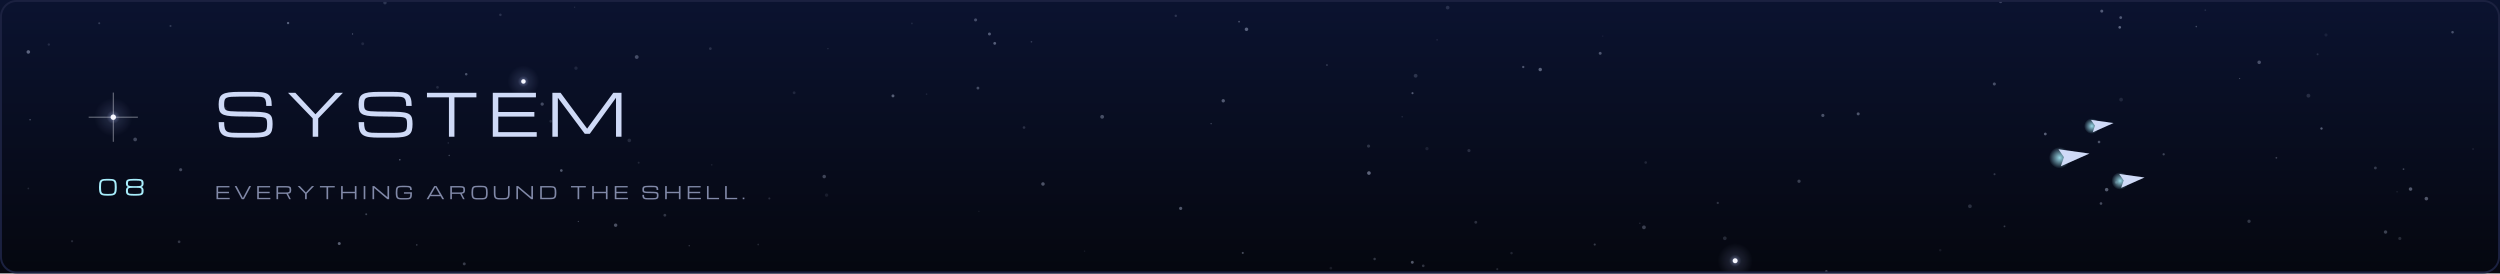
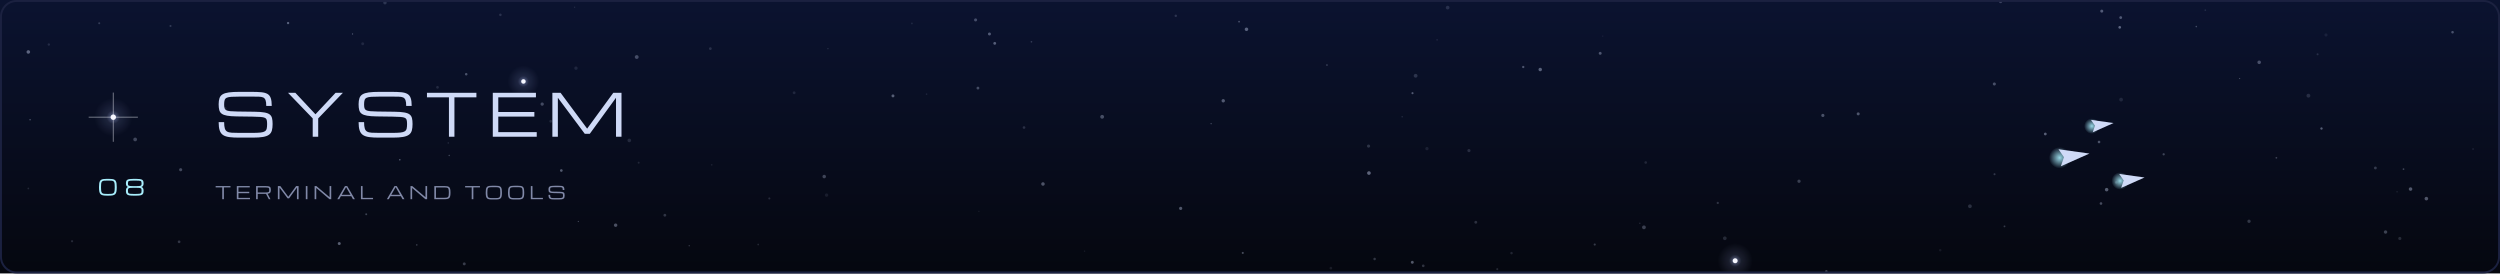
<svg xmlns="http://www.w3.org/2000/svg" viewBox="0 0 1280 140" width="1280" height="140">
  <defs>
    <linearGradient id="n" x1="0" y1="0" x2="0" y2="1">
      <stop offset="0" stop-color="#0b1330" />
      <stop offset="1" stop-color="#05070f" />
    </linearGradient>
    <radialGradient id="glow">
      <stop offset="0" stop-color="#b6c4ff" stop-opacity=".5" />
      <stop offset=".35" stop-color="#b6c4ff" stop-opacity=".12" />
      <stop offset="1" stop-color="#b6c4ff" stop-opacity="0" />
    </radialGradient>
    <radialGradient id="eng">
      <stop offset="0" stop-color="#a8eefc" stop-opacity=".9" />
      <stop offset="1" stop-color="#a8eefc" stop-opacity="0" />
    </radialGradient>
    <linearGradient id="tail" x1="0" x2="1">
      <stop offset="0" stop-color="#cfdaf7" stop-opacity="0" />
      <stop offset="1" stop-color="#cfdaf7" stop-opacity=".7" />
    </linearGradient>
  </defs>
  <rect width="1280" height="140" fill="url(#n)" />
  <circle cx="1228.7" cy="122.1" r="0.81" fill="#cfdaf7" opacity="0.16" />
  <circle cx="423.2" cy="99.9" r="0.86" fill="#cfdaf7" opacity="0.09" />
  <circle cx="213.4" cy="125.4" r="0.38" fill="#cfdaf7" opacity="0.31" />
  <circle cx="422.0" cy="90.4" r="0.90" fill="#cfdaf7" opacity="0.28" />
  <circle cx="500.7" cy="45.1" r="0.73" fill="#cfdaf7" opacity="0.30" />
  <circle cx="524.3" cy="65.3" r="0.68" fill="#cfdaf7" opacity="0.17" />
  <circle cx="230.0" cy="79.6" r="0.37" fill="#cfdaf7" opacity="0.29" />
  <circle cx="1026.3" cy="115.9" r="0.48" fill="#cfdaf7" opacity="0.23" />
  <circle cx="1181.9" cy="49.0" r="0.99" fill="#cfdaf7" opacity="0.15" />
  <circle cx="1076.1" cy="5.7" r="0.77" fill="#cfdaf7" opacity="0.36" />
  <circle cx="700.9" cy="88.6" r="0.94" fill="#cfdaf7" opacity="0.43" />
  <circle cx="229.5" cy="73.2" r="0.33" fill="#cfdaf7" opacity="0.21" />
  <circle cx="185.7" cy="22.4" r="0.74" fill="#cfdaf7" opacity="0.11" />
  <circle cx="197.1" cy="1.4" r="0.87" fill="#cfdaf7" opacity="0.17" />
  <circle cx="92.5" cy="86.9" r="0.80" fill="#cfdaf7" opacity="0.30" />
  <circle cx="700.7" cy="74.8" r="0.80" fill="#cfdaf7" opacity="0.19" />
  <circle cx="1078.6" cy="97.1" r="0.90" fill="#cfdaf7" opacity="0.39" />
  <circle cx="1074.7" cy="72.7" r="0.67" fill="#cfdaf7" opacity="0.34" />
  <circle cx="741.2" cy="3.9" r="0.94" fill="#cfdaf7" opacity="0.15" />
  <circle cx="620.1" cy="63.3" r="0.37" fill="#cfdaf7" opacity="0.28" />
  <circle cx="755.6" cy="113.8" r="0.73" fill="#cfdaf7" opacity="0.19" />
  <circle cx="723.1" cy="134.3" r="0.75" fill="#cfdaf7" opacity="0.38" />
  <circle cx="14.5" cy="96.5" r="0.45" fill="#cfdaf7" opacity="0.14" />
  <circle cx="423.9" cy="24.9" r="0.36" fill="#cfdaf7" opacity="0.15" />
  <circle cx="294.9" cy="34.9" r="0.86" fill="#cfdaf7" opacity="0.11" />
  <circle cx="256.2" cy="7.6" r="0.65" fill="#cfdaf7" opacity="0.16" />
  <circle cx="679.4" cy="33.3" r="0.44" fill="#cfdaf7" opacity="0.25" />
  <circle cx="91.7" cy="123.8" r="0.69" fill="#cfdaf7" opacity="0.22" />
  <circle cx="703.8" cy="132.6" r="0.65" fill="#cfdaf7" opacity="0.22" />
  <circle cx="277.6" cy="53.3" r="0.84" fill="#cfdaf7" opacity="0.29" />
  <circle cx="352.9" cy="125.8" r="0.39" fill="#cfdaf7" opacity="0.20" />
  <circle cx="993.4" cy="128.1" r="0.62" fill="#cfdaf7" opacity="0.08" />
  <circle cx="717.9" cy="59.8" r="0.32" fill="#cfdaf7" opacity="0.20" />
  <circle cx="1129.1" cy="5.2" r="0.42" fill="#cfdaf7" opacity="0.14" />
  <circle cx="1021.1" cy="43.0" r="0.78" fill="#cfdaf7" opacity="0.32" />
  <circle cx="15.4" cy="61.3" r="0.38" fill="#cfdaf7" opacity="0.36" />
  <circle cx="626.3" cy="51.6" r="0.87" fill="#cfdaf7" opacity="0.37" />
  <circle cx="87.3" cy="13.3" r="0.53" fill="#cfdaf7" opacity="0.19" />
  <circle cx="564.3" cy="59.8" r="0.98" fill="#cfdaf7" opacity="0.31" />
  <circle cx="1230.6" cy="86.6" r="0.46" fill="#cfdaf7" opacity="0.28" />
  <circle cx="204.7" cy="81.8" r="0.40" fill="#cfdaf7" opacity="0.41" />
  <circle cx="388.2" cy="125.2" r="0.45" fill="#cfdaf7" opacity="0.15" />
  <circle cx="315.2" cy="115.3" r="0.88" fill="#cfdaf7" opacity="0.34" />
  <circle cx="735.8" cy="20.4" r="0.47" fill="#cfdaf7" opacity="0.09" />
  <circle cx="1190.9" cy="17.9" r="0.80" fill="#cfdaf7" opacity="0.08" />
  <circle cx="364.4" cy="84.4" r="0.43" fill="#cfdaf7" opacity="0.10" />
  <circle cx="1146.7" cy="40.2" r="0.30" fill="#cfdaf7" opacity="0.33" />
  <circle cx="1266.2" cy="76.3" r="0.32" fill="#cfdaf7" opacity="0.23" />
  <circle cx="779.9" cy="34.3" r="0.59" fill="#cfdaf7" opacity="0.34" />
  <circle cx="841.7" cy="116.4" r="0.97" fill="#cfdaf7" opacity="0.26" />
  <circle cx="1255.7" cy="16.5" r="0.66" fill="#cfdaf7" opacity="0.32" />
  <circle cx="1188.6" cy="65.8" r="0.61" fill="#cfdaf7" opacity="0.39" />
  <circle cx="602.0" cy="8.1" r="0.62" fill="#cfdaf7" opacity="0.17" />
  <circle cx="839.6" cy="114.3" r="0.33" fill="#cfdaf7" opacity="0.19" />
  <circle cx="1151.5" cy="113.3" r="0.85" fill="#cfdaf7" opacity="0.22" />
  <circle cx="1221.4" cy="118.8" r="0.87" fill="#cfdaf7" opacity="0.27" />
  <circle cx="820.6" cy="18.5" r="0.32" fill="#cfdaf7" opacity="0.09" />
  <circle cx="69.2" cy="71.4" r="0.96" fill="#cfdaf7" opacity="0.28" />
  <circle cx="1008.6" cy="105.6" r="0.96" fill="#cfdaf7" opacity="0.18" />
  <circle cx="636.3" cy="129.5" r="0.53" fill="#cfdaf7" opacity="0.32" />
  <circle cx="528.1" cy="21.4" r="0.44" fill="#cfdaf7" opacity="0.21" />
  <circle cx="36.9" cy="123.5" r="0.55" fill="#cfdaf7" opacity="0.16" />
  <circle cx="1024.3" cy="0.8" r="0.83" fill="#cfdaf7" opacity="0.24" />
  <circle cx="115.1" cy="55.7" r="0.99" fill="#cfdaf7" opacity="0.09" />
  <circle cx="363.7" cy="24.9" r="0.71" fill="#cfdaf7" opacity="0.15" />
  <circle cx="1086.0" cy="51.0" r="0.97" fill="#cfdaf7" opacity="0.12" />
  <circle cx="294.2" cy="3.7" r="0.33" fill="#cfdaf7" opacity="0.14" />
  <circle cx="752.1" cy="77.1" r="0.81" fill="#cfdaf7" opacity="0.16" />
  <circle cx="766.6" cy="137.8" r="0.52" fill="#cfdaf7" opacity="0.16" />
  <circle cx="237.7" cy="135.1" r="0.75" fill="#cfdaf7" opacity="0.25" />
  <circle cx="634.4" cy="11.1" r="0.46" fill="#cfdaf7" opacity="0.32" />
  <circle cx="322.2" cy="71.9" r="0.93" fill="#cfdaf7" opacity="0.14" />
  <circle cx="604.5" cy="106.7" r="0.82" fill="#cfdaf7" opacity="0.37" />
  <circle cx="1165.5" cy="80.8" r="0.46" fill="#cfdaf7" opacity="0.26" />
  <circle cx="1186.6" cy="27.8" r="0.51" fill="#cfdaf7" opacity="0.15" />
  <circle cx="1124.5" cy="13.6" r="0.41" fill="#cfdaf7" opacity="0.29" />
  <circle cx="933.3" cy="59.1" r="0.82" fill="#cfdaf7" opacity="0.33" />
  <circle cx="499.5" cy="10.2" r="0.78" fill="#cfdaf7" opacity="0.30" />
  <circle cx="1227.3" cy="98.2" r="0.34" fill="#cfdaf7" opacity="0.15" />
  <circle cx="393.9" cy="101.6" r="0.52" fill="#cfdaf7" opacity="0.16" />
  <circle cx="238.7" cy="38.0" r="0.65" fill="#cfdaf7" opacity="0.33" />
  <circle cx="1085.3" cy="14.0" r="0.69" fill="#cfdaf7" opacity="0.42" />
  <circle cx="506.6" cy="17.4" r="0.76" fill="#cfdaf7" opacity="0.37" />
  <circle cx="50.8" cy="11.9" r="0.51" fill="#cfdaf7" opacity="0.21" />
  <circle cx="147.5" cy="11.8" r="0.59" fill="#cfdaf7" opacity="0.41" />
  <circle cx="724.8" cy="38.8" r="0.97" fill="#cfdaf7" opacity="0.18" />
  <circle cx="180.5" cy="17.4" r="0.32" fill="#cfdaf7" opacity="0.40" />
  <circle cx="681.4" cy="137.3" r="0.68" fill="#cfdaf7" opacity="0.10" />
  <circle cx="474.4" cy="48.2" r="0.41" fill="#cfdaf7" opacity="0.11" />
  <circle cx="883.1" cy="122.0" r="0.95" fill="#cfdaf7" opacity="0.16" />
  <circle cx="788.6" cy="35.6" r="0.89" fill="#cfdaf7" opacity="0.40" />
  <circle cx="14.5" cy="26.6" r="0.91" fill="#cfdaf7" opacity="0.42" />
  <circle cx="1085.8" cy="9.0" r="0.72" fill="#cfdaf7" opacity="0.35" />
  <circle cx="730.6" cy="76.1" r="0.84" fill="#cfdaf7" opacity="0.10" />
  <circle cx="728.7" cy="136.1" r="0.68" fill="#cfdaf7" opacity="0.21" />
  <circle cx="173.7" cy="124.7" r="0.77" fill="#cfdaf7" opacity="0.41" />
  <circle cx="1234.2" cy="96.8" r="0.90" fill="#cfdaf7" opacity="0.37" />
  <circle cx="951.4" cy="58.3" r="0.77" fill="#cfdaf7" opacity="0.35" />
  <circle cx="340.4" cy="110.2" r="0.72" fill="#cfdaf7" opacity="0.21" />
  <circle cx="555.3" cy="128.6" r="0.35" fill="#cfdaf7" opacity="0.10" />
  <circle cx="638.2" cy="15.0" r="0.90" fill="#cfdaf7" opacity="0.40" />
  <circle cx="457.2" cy="49.1" r="0.76" fill="#cfdaf7" opacity="0.39" />
  <circle cx="816.5" cy="125.2" r="0.54" fill="#cfdaf7" opacity="0.24" />
  <circle cx="879.5" cy="103.9" r="0.57" fill="#cfdaf7" opacity="0.20" />
  <circle cx="1083.5" cy="93.4" r="0.67" fill="#cfdaf7" opacity="0.17" />
  <circle cx="466.9" cy="12.0" r="0.47" fill="#cfdaf7" opacity="0.11" />
  <circle cx="287.4" cy="87.3" r="0.69" fill="#cfdaf7" opacity="0.38" />
  <circle cx="723.2" cy="47.7" r="0.54" fill="#cfdaf7" opacity="0.37" />
  <circle cx="25.0" cy="22.8" r="0.61" fill="#cfdaf7" opacity="0.13" />
  <circle cx="509.3" cy="22.2" r="0.73" fill="#cfdaf7" opacity="0.38" />
  <circle cx="501.2" cy="108.2" r="0.30" fill="#cfdaf7" opacity="0.12" />
  <circle cx="187.5" cy="109.7" r="0.49" fill="#cfdaf7" opacity="0.28" />
  <circle cx="1107.8" cy="79.0" r="0.58" fill="#cfdaf7" opacity="0.27" />
  <circle cx="842.6" cy="83.2" r="0.68" fill="#cfdaf7" opacity="0.13" />
  <circle cx="1242.3" cy="101.7" r="0.92" fill="#cfdaf7" opacity="0.36" />
  <circle cx="282.0" cy="62.1" r="0.72" fill="#cfdaf7" opacity="0.14" />
  <circle cx="1047.2" cy="68.6" r="0.71" fill="#cfdaf7" opacity="0.40" />
  <circle cx="406.6" cy="47.5" r="0.72" fill="#cfdaf7" opacity="0.12" />
  <circle cx="326.0" cy="29.2" r="0.98" fill="#cfdaf7" opacity="0.30" />
  <circle cx="1021.2" cy="89.2" r="0.52" fill="#cfdaf7" opacity="0.21" />
  <circle cx="1216.2" cy="86.0" r="0.72" fill="#cfdaf7" opacity="0.23" />
  <circle cx="1156.7" cy="31.9" r="0.91" fill="#cfdaf7" opacity="0.32" />
  <circle cx="935.1" cy="138.9" r="0.64" fill="#cfdaf7" opacity="0.27" />
  <circle cx="534.0" cy="94.2" r="0.90" fill="#cfdaf7" opacity="0.35" />
  <circle cx="296.1" cy="113.4" r="0.32" fill="#cfdaf7" opacity="0.31" />
  <circle cx="224.0" cy="44.7" r="0.70" fill="#cfdaf7" opacity="0.13" />
  <circle cx="921.1" cy="92.8" r="0.84" fill="#cfdaf7" opacity="0.25" />
  <circle cx="1075.7" cy="104.2" r="0.68" fill="#cfdaf7" opacity="0.31" />
  <circle cx="327.0" cy="83.3" r="0.50" fill="#cfdaf7" opacity="0.13" />
  <circle cx="773.9" cy="129.6" r="0.63" fill="#cfdaf7" opacity="0.14" />
  <circle cx="819.3" cy="27.3" r="0.75" fill="#cfdaf7" opacity="0.34" />
  <circle cx="268.0" cy="41.7" r="8.1" fill="url(#glow)" />
  <circle cx="268.0" cy="41.7" r="1.16" fill="#f6f7ff" />
  <circle cx="888.4" cy="133.5" r="9.0" fill="url(#glow)" />
  <circle cx="888.4" cy="133.5" r="1.28" fill="#f6f7ff" />
  <g transform="translate(1060.0 80.0) rotate(-8.0)">
    <circle cx="-5.5" cy="0" r="5.5" fill="url(#eng)" />
    <polygon points="9.9,0.0 -5.5,-4.4 -3.3,0.0 -5.5,4.4" fill="#cfdaf7" />
  </g>
  <g transform="translate(1090.0 92.0) rotate(-8.0)">
    <circle cx="-4.5" cy="0" r="4.5" fill="url(#eng)" />
    <polygon points="8.1,0.0 -4.5,-3.6 -2.7,0.0 -4.5,3.6" fill="#cfdaf7" />
  </g>
  <g transform="translate(1075.0 64.0) rotate(-8.0)">
    <circle cx="-4.0" cy="0" r="4.0" fill="url(#eng)" />
    <polygon points="7.2,0.0 -4.0,-3.2 -2.4,0.0 -4.0,3.2" fill="#cfdaf7" />
  </g>
  <rect x=".5" y=".5" width="1279" height="139" rx="8" fill="none" stroke="#1b2140" />
  <circle cx="58.0" cy="60.0" r="9.8" fill="url(#glow)" />
  <line x1="45.4" y1="60.0" x2="70.6" y2="60.0" stroke="#f6f7ff" stroke-width=".5" opacity=".45" />
  <line x1="58.0" y1="47.4" x2="58.0" y2="72.6" stroke="#f6f7ff" stroke-width=".5" opacity=".45" />
  <circle cx="58.0" cy="60.0" r="1.40" fill="#f6f7ff" />
  <path d="M58.744 95.768Q58.744 94.822 58.68 94.21Q58.615 93.598 58.441 93.243Q58.266 92.889 57.936 92.725Q57.605 92.561 57.079 92.515Q56.553 92.47 55.785 92.47H54.678Q53.91 92.47 53.384 92.515Q52.857 92.561 52.527 92.725Q52.197 92.889 52.022 93.243Q51.848 93.598 51.783 94.21Q51.719 94.822 51.719 95.768V95.982Q51.719 96.896 51.783 97.497Q51.848 98.099 52.022 98.458Q52.197 98.818 52.527 98.996Q52.857 99.173 53.384 99.227Q53.91 99.28 54.678 99.28H55.785Q56.553 99.28 57.079 99.227Q57.605 99.173 57.936 98.996Q58.266 98.818 58.441 98.458Q58.615 98.099 58.68 97.497Q58.744 96.896 58.744 95.982ZM50.688 95.982V95.768Q50.688 94.672 50.795 93.928Q50.902 93.184 51.166 92.717Q51.429 92.25 51.883 92.002Q52.336 91.755 53.024 91.667Q53.711 91.578 54.678 91.578H55.785Q56.751 91.578 57.439 91.667Q58.126 91.755 58.58 92.002Q59.034 92.25 59.297 92.717Q59.561 93.184 59.668 93.928Q59.775 94.672 59.775 95.768V95.982Q59.775 97.309 59.601 98.136Q59.426 98.963 58.989 99.404Q58.551 99.844 57.772 100.008Q56.993 100.172 55.785 100.172H54.678Q53.47 100.172 52.691 100.008Q51.912 99.844 51.474 99.404Q51.037 98.963 50.862 98.136Q50.688 97.309 50.688 95.982ZM72.486 93.92Q72.486 93.404 72.386 93.109Q72.287 92.813 71.991 92.679Q71.696 92.545 71.119 92.507Q70.541 92.47 69.58 92.47H68.409Q67.447 92.47 66.87 92.507Q66.293 92.545 65.997 92.679Q65.702 92.813 65.602 93.109Q65.503 93.404 65.503 93.92Q65.503 94.355 65.573 94.626Q65.643 94.897 65.887 95.04Q66.132 95.182 66.642 95.236Q67.152 95.29 68.033 95.29H69.956Q70.837 95.29 71.347 95.236Q71.857 95.182 72.102 95.04Q72.346 94.897 72.416 94.626Q72.486 94.355 72.486 93.92ZM64.472 97.615Q64.472 96.75 64.783 96.289Q65.095 95.827 65.594 95.725Q65.1 95.633 64.786 95.193Q64.472 94.752 64.472 93.92Q64.472 93.216 64.63 92.76Q64.789 92.303 65.205 92.045Q65.621 91.788 66.384 91.683Q67.147 91.578 68.355 91.578H69.633Q70.842 91.578 71.605 91.683Q72.367 91.788 72.784 92.045Q73.2 92.303 73.358 92.76Q73.517 93.216 73.517 93.92Q73.517 94.752 73.203 95.193Q72.888 95.633 72.394 95.725Q72.894 95.827 73.205 96.289Q73.517 96.75 73.517 97.615Q73.517 98.34 73.38 98.832Q73.243 99.323 72.851 99.619Q72.459 99.914 71.717 100.043Q70.976 100.172 69.768 100.172H68.221Q67.012 100.172 66.271 100.043Q65.53 99.914 65.138 99.619Q64.746 99.323 64.609 98.832Q64.472 98.34 64.472 97.615ZM72.486 97.615Q72.486 97.137 72.41 96.847Q72.335 96.557 72.072 96.407Q71.809 96.256 71.256 96.205Q70.702 96.154 69.741 96.154H68.248Q67.286 96.154 66.733 96.205Q66.18 96.256 65.917 96.407Q65.654 96.557 65.578 96.847Q65.503 97.137 65.503 97.615Q65.503 98.152 65.581 98.48Q65.659 98.808 65.927 98.982Q66.196 99.157 66.755 99.219Q67.313 99.28 68.275 99.28H69.714Q70.675 99.28 71.234 99.219Q71.793 99.157 72.061 98.982Q72.33 98.808 72.408 98.48Q72.486 98.152 72.486 97.615Z" fill="#a8eefc" opacity="1" />
  <path d="M136.763 63.496Q136.763 62.192 136.558 61.445Q136.353 60.698 135.635 60.339Q134.917 59.98 133.408 59.871Q131.899 59.761 129.277 59.717L121.133 59.6Q118.115 59.556 116.284 59.233Q114.453 58.911 113.516 58.215Q112.578 57.52 112.263 56.348Q111.948 55.176 111.948 53.418Q111.948 51.499 112.38 50.254Q112.812 49.009 113.948 48.306Q115.083 47.603 117.163 47.317Q119.243 47.031 122.539 47.031H128.809Q131.797 47.031 133.789 47.222Q135.781 47.412 136.953 48.101Q138.125 48.789 138.63 50.239Q139.136 51.689 139.136 54.224H136.323Q136.323 52.261 135.95 51.257Q135.576 50.254 134.719 49.888Q133.862 49.521 132.412 49.492Q130.962 49.463 128.809 49.463H122.686Q120.063 49.463 118.489 49.565Q116.914 49.668 116.108 50.034Q115.303 50.4 115.032 51.206Q114.761 52.012 114.761 53.418Q114.761 54.604 114.951 55.322Q115.142 56.04 115.808 56.414Q116.475 56.787 117.866 56.926Q119.258 57.065 121.66 57.095L130.391 57.212Q133.467 57.256 135.305 57.571Q137.144 57.886 138.059 58.589Q138.975 59.292 139.275 60.486Q139.575 61.68 139.575 63.496Q139.575 65.474 139.202 66.814Q138.828 68.154 137.759 68.96Q136.689 69.766 134.668 70.117Q132.646 70.469 129.351 70.469H122.495Q119.492 70.469 117.456 70.205Q115.42 69.941 114.211 69.143Q113.003 68.345 112.476 66.763Q111.948 65.181 111.948 62.544H114.761Q114.761 64.609 115.098 65.737Q115.435 66.865 116.277 67.356Q117.119 67.847 118.635 67.942Q120.151 68.037 122.495 68.037H129.204Q131.826 68.037 133.35 67.869Q134.873 67.7 135.605 67.224Q136.338 66.748 136.55 65.854Q136.763 64.961 136.763 63.496ZM160.108 70.0V60.625L147.452 47.5H151.202L161.514 58.516L171.827 47.5H175.577L162.921 60.625V70.0ZM208.415 63.496Q208.415 62.192 208.21 61.445Q208.004 60.698 207.287 60.339Q206.569 59.98 205.06 59.871Q203.551 59.761 200.929 59.717L192.785 59.6Q189.767 59.556 187.936 59.233Q186.105 58.911 185.168 58.215Q184.23 57.52 183.915 56.348Q183.6 55.176 183.6 53.418Q183.6 51.499 184.032 50.254Q184.464 49.009 185.6 48.306Q186.735 47.603 188.815 47.317Q190.895 47.031 194.191 47.031H200.461Q203.449 47.031 205.441 47.222Q207.433 47.412 208.605 48.101Q209.777 48.789 210.282 50.239Q210.788 51.689 210.788 54.224H207.975Q207.975 52.261 207.602 51.257Q207.228 50.254 206.371 49.888Q205.514 49.521 204.064 49.492Q202.614 49.463 200.461 49.463H194.338Q191.715 49.463 190.141 49.565Q188.566 49.668 187.76 50.034Q186.955 50.4 186.684 51.206Q186.413 52.012 186.413 53.418Q186.413 54.604 186.603 55.322Q186.794 56.04 187.46 56.414Q188.127 56.787 189.518 56.926Q190.91 57.065 193.312 57.095L202.043 57.212Q205.119 57.256 206.957 57.571Q208.796 57.886 209.711 58.589Q210.627 59.292 210.927 60.486Q211.227 61.68 211.227 63.496Q211.227 65.474 210.854 66.814Q210.48 68.154 209.411 68.96Q208.341 69.766 206.32 70.117Q204.298 70.469 201.003 70.469H194.147Q191.144 70.469 189.108 70.205Q187.072 69.941 185.863 69.143Q184.655 68.345 184.128 66.763Q183.6 65.181 183.6 62.544H186.413Q186.413 64.609 186.75 65.737Q187.087 66.865 187.929 67.356Q188.771 67.847 190.287 67.942Q191.803 68.037 194.147 68.037H200.856Q203.478 68.037 205.002 67.869Q206.525 67.7 207.257 67.224Q207.99 66.748 208.202 65.854Q208.415 64.961 208.415 63.496ZM229.856 70.0V49.844H218.606V47.5H243.918V49.844H232.668V70.0ZM252.308 70.0V47.5H274.398V49.844H255.12V57.344H273.592V59.688H255.12V67.656H274.808V70.0ZM282.816 70.0V47.5H287.006L300.614 65.854L314.018 47.5H318.207V70.0H315.395V50.049L301.962 68.521H299.413L285.629 50.049V70.0Z" fill="#cfdaf7" opacity="1" />
-   <path d="M110.844 102.0V95.25H117.471V95.953H111.688V98.203H117.229V98.906H111.688V101.297H117.594V102.0ZM123.793 102.0 120.154 95.25H121.121L124.355 101.402L127.589 95.25H128.543L124.918 102.0ZM131.679 102.0V95.25H138.306V95.953H132.523V98.203H138.064V98.906H132.523V101.297H138.429V102.0ZM141.551 95.25H146.069Q147.058 95.25 147.662 95.338Q148.266 95.426 148.578 95.641Q148.89 95.856 149 96.23Q149.11 96.604 149.11 97.175V97.351Q149.11 97.878 148.985 98.258Q148.859 98.638 148.503 98.873Q148.148 99.108 147.449 99.205L148.917 102.0H148.073L146.636 99.267Q146.548 99.271 146.453 99.271Q146.359 99.271 146.258 99.271H142.395V102.0H141.551ZM142.395 98.542H146.126Q146.877 98.542 147.31 98.491Q147.743 98.44 147.948 98.313Q148.152 98.186 148.209 97.953Q148.266 97.72 148.266 97.351V97.175Q148.266 96.757 148.187 96.516Q148.108 96.274 147.871 96.16Q147.633 96.045 147.163 96.012Q146.693 95.979 145.906 95.979H142.395ZM156.201 102.0V99.188L152.404 95.25H153.529L156.623 98.555L159.716 95.25H160.841L157.045 99.188V102.0ZM167.172 102.0V95.953H163.797V95.25H171.391V95.953H168.016V102.0ZM174.645 102.0V95.25H175.489V98.203H181.676V95.25H182.52V102.0H181.676V98.906H175.489V102.0ZM186.205 102.0V95.25H187.049V102.0ZM190.716 102.0V95.25H191.595L198.376 100.958H198.385V95.25H199.229V102.0H198.35L191.569 96.243H191.56V102.0ZM202.615 98.713V98.537Q202.615 97.641 202.703 97.032Q202.791 96.423 203.006 96.041Q203.221 95.659 203.593 95.457Q203.964 95.254 204.527 95.182Q205.089 95.109 205.88 95.109H207.532Q208.57 95.109 209.218 95.188Q209.866 95.268 210.215 95.492Q210.565 95.716 210.696 96.144Q210.828 96.573 210.828 97.267H209.985Q209.985 96.744 209.892 96.452Q209.8 96.16 209.545 96.03Q209.29 95.9 208.805 95.87Q208.319 95.839 207.532 95.839H205.88Q205.252 95.839 204.821 95.876Q204.39 95.914 204.12 96.048Q203.85 96.182 203.707 96.472Q203.564 96.762 203.511 97.263Q203.459 97.764 203.459 98.537V98.713Q203.459 99.46 203.511 99.952Q203.564 100.444 203.707 100.739Q203.85 101.033 204.12 101.178Q204.39 101.323 204.821 101.367Q205.252 101.411 205.88 101.411H207.827Q208.552 101.411 208.996 101.352Q209.44 101.292 209.67 101.097Q209.901 100.901 209.98 100.499Q210.059 100.097 210.059 99.412V99.152H206.829V98.449H210.903V99.412Q210.903 100.269 210.758 100.805Q210.613 101.341 210.268 101.633Q209.923 101.925 209.328 102.033Q208.732 102.141 207.827 102.141H205.88Q204.891 102.141 204.254 102.007Q203.617 101.873 203.259 101.512Q202.901 101.152 202.758 100.475Q202.615 99.798 202.615 98.713ZM218.418 102.0 222.356 95.25H223.481L227.418 102.0H226.434L225.59 100.453H220.246L219.403 102.0ZM220.668 99.75H225.168L222.918 95.812ZM230.541 95.25H235.058Q236.047 95.25 236.651 95.338Q237.256 95.426 237.568 95.641Q237.88 95.856 237.989 96.23Q238.099 96.604 238.099 97.175V97.351Q238.099 97.878 237.974 98.258Q237.849 98.638 237.493 98.873Q237.137 99.108 236.438 99.205L237.906 102.0H237.062L235.625 99.267Q235.537 99.271 235.443 99.271Q235.348 99.271 235.247 99.271H231.385V102.0H230.541ZM231.385 98.542H235.115Q235.867 98.542 236.3 98.491Q236.733 98.44 236.937 98.313Q237.141 98.186 237.198 97.953Q237.256 97.72 237.256 97.351V97.175Q237.256 96.757 237.177 96.516Q237.097 96.274 236.86 96.16Q236.623 96.045 236.153 96.012Q235.682 95.979 234.896 95.979H231.385ZM244.658 102.141Q243.67 102.141 243.032 102.007Q242.395 101.873 242.037 101.512Q241.679 101.152 241.536 100.475Q241.393 99.798 241.393 98.713V98.537Q241.393 97.641 241.481 97.032Q241.569 96.423 241.784 96.041Q242 95.659 242.371 95.457Q242.742 95.254 243.305 95.182Q243.867 95.109 244.658 95.109H246.429Q247.22 95.109 247.783 95.182Q248.345 95.254 248.717 95.457Q249.088 95.659 249.303 96.041Q249.519 96.423 249.607 97.032Q249.695 97.641 249.695 98.537V98.713Q249.695 99.798 249.552 100.475Q249.409 101.152 249.051 101.512Q248.693 101.873 248.055 102.007Q247.418 102.141 246.429 102.141ZM244.658 101.411H246.429Q247.058 101.411 247.489 101.367Q247.919 101.323 248.189 101.178Q248.46 101.033 248.603 100.739Q248.745 100.444 248.798 99.952Q248.851 99.46 248.851 98.713V98.537Q248.851 97.764 248.798 97.263Q248.745 96.762 248.603 96.472Q248.46 96.182 248.189 96.048Q247.919 95.914 247.489 95.876Q247.058 95.839 246.429 95.839H244.658Q244.03 95.839 243.599 95.876Q243.169 95.914 242.898 96.048Q242.628 96.182 242.485 96.472Q242.343 96.762 242.29 97.263Q242.237 97.764 242.237 98.537V98.713Q242.237 99.46 242.29 99.952Q242.343 100.444 242.485 100.739Q242.628 101.033 242.898 101.178Q243.169 101.323 243.599 101.367Q244.03 101.411 244.658 101.411ZM256.1 102.141Q255.111 102.141 254.474 102.007Q253.837 101.873 253.479 101.512Q253.12 101.152 252.978 100.475Q252.835 99.798 252.835 98.713V95.25H253.678V98.713Q253.678 99.46 253.731 99.952Q253.784 100.444 253.929 100.739Q254.074 101.033 254.344 101.178Q254.615 101.323 255.045 101.367Q255.476 101.411 256.1 101.411H257.691Q258.319 101.411 258.748 101.367Q259.176 101.323 259.446 101.178Q259.717 101.033 259.862 100.739Q260.007 100.444 260.059 99.952Q260.112 99.46 260.112 98.713V95.25H260.956V98.713Q260.956 99.798 260.813 100.475Q260.67 101.152 260.312 101.512Q259.954 101.873 259.317 102.007Q258.679 102.141 257.691 102.141ZM264.377 102.0V95.25H265.256L272.037 100.958H272.046V95.25H272.889V102.0H272.011L265.23 96.243H265.221V102.0ZM276.575 102.0V95.25H281.584Q282.573 95.25 283.21 95.369Q283.847 95.487 284.206 95.828Q284.564 96.168 284.707 96.819Q284.849 97.469 284.849 98.537V98.713Q284.849 99.746 284.707 100.394Q284.564 101.042 284.206 101.391Q283.847 101.741 283.21 101.87Q282.573 102.0 281.584 102.0ZM277.418 101.271H281.584Q282.371 101.271 282.85 101.196Q283.329 101.121 283.579 100.871Q283.83 100.62 283.918 100.106Q284.006 99.592 284.006 98.713V98.537Q284.006 97.808 283.953 97.333Q283.9 96.858 283.757 96.584Q283.615 96.309 283.344 96.179Q283.074 96.05 282.643 96.015Q282.213 95.979 281.584 95.979H277.418ZM295.718 102.0V95.953H292.343V95.25H299.936V95.953H296.561V102.0ZM303.191 102.0V95.25H304.035V98.203H310.222V95.25H311.066V102.0H310.222V98.906H304.035V102.0ZM314.751 102.0V95.25H321.378V95.953H315.595V98.203H321.136V98.906H315.595V101.297H321.501V102.0ZM336.329 100.049Q336.329 99.658 336.267 99.434Q336.206 99.209 335.99 99.102Q335.775 98.994 335.322 98.961Q334.87 98.928 334.083 98.915L331.64 98.88Q330.734 98.867 330.185 98.77Q329.636 98.673 329.354 98.465Q329.073 98.256 328.979 97.904Q328.884 97.553 328.884 97.025Q328.884 96.45 329.014 96.076Q329.143 95.703 329.484 95.492Q329.825 95.281 330.449 95.195Q331.073 95.109 332.061 95.109H333.942Q334.839 95.109 335.436 95.167Q336.034 95.224 336.386 95.43Q336.737 95.637 336.889 96.072Q337.04 96.507 337.04 97.267H336.197Q336.197 96.678 336.085 96.377Q335.973 96.076 335.716 95.966Q335.458 95.856 335.023 95.848Q334.588 95.839 333.942 95.839H332.105Q331.319 95.839 330.846 95.87Q330.374 95.9 330.132 96.01Q329.891 96.12 329.809 96.362Q329.728 96.604 329.728 97.025Q329.728 97.381 329.785 97.597Q329.842 97.812 330.042 97.924Q330.242 98.036 330.66 98.078Q331.077 98.12 331.798 98.128L334.417 98.164Q335.34 98.177 335.891 98.271Q336.443 98.366 336.717 98.577Q336.992 98.788 337.082 99.146Q337.172 99.504 337.172 100.049Q337.172 100.642 337.06 101.044Q336.948 101.446 336.627 101.688Q336.307 101.93 335.7 102.035Q335.094 102.141 334.105 102.141H332.048Q331.147 102.141 330.537 102.062Q329.926 101.982 329.563 101.743Q329.201 101.503 329.042 101.029Q328.884 100.554 328.884 99.763H329.728Q329.728 100.383 329.829 100.721Q329.93 101.06 330.183 101.207Q330.435 101.354 330.89 101.383Q331.345 101.411 332.048 101.411H334.061Q334.848 101.411 335.305 101.361Q335.762 101.31 335.981 101.167Q336.201 101.024 336.265 100.756Q336.329 100.488 336.329 100.049ZM340.554 102.0V95.25H341.398V98.203H347.585V95.25H348.429V102.0H347.585V98.906H341.398V102.0ZM352.114 102.0V95.25H358.741V95.953H352.958V98.203H358.499V98.906H352.958V101.297H358.864V102.0ZM361.969 102.0V95.25H362.813V101.297H368.157V102.0ZM371.262 102.0V95.25H372.105V101.297H377.449V102.0ZM380.273 102.0V101.156H381.117V102.0Z" fill="#8189a8" opacity="1" />
+   <path d="M113.788 102.0V95.953H110.413V95.25H118.007V95.953H114.632V102.0ZM121.244 102.0V95.25H127.871V95.953H122.087V98.203H127.629V98.906H122.087V101.297H127.994V102.0ZM131.116 95.25H135.634Q136.623 95.25 137.227 95.338Q137.831 95.426 138.143 95.641Q138.455 95.856 138.565 96.23Q138.675 96.604 138.675 97.175V97.351Q138.675 97.878 138.55 98.258Q138.424 98.638 138.068 98.873Q137.712 99.108 137.014 99.205L138.481 102.0H137.638L136.201 99.267Q136.113 99.271 136.018 99.271Q135.924 99.271 135.823 99.271H131.96V102.0H131.116ZM131.96 98.542H135.691Q136.442 98.542 136.875 98.491Q137.308 98.44 137.512 98.313Q137.717 98.186 137.774 97.953Q137.831 97.72 137.831 97.351V97.175Q137.831 96.757 137.752 96.516Q137.673 96.274 137.436 96.16Q137.198 96.045 136.728 96.012Q136.258 95.979 135.471 95.979H131.96ZM142.268 102.0V95.25H143.524L147.607 100.756L151.628 95.25H152.885V102.0H152.041V96.015L148.011 101.556H147.247L143.111 96.015V102.0ZM156.57 102.0V95.25H157.414V102.0ZM161.081 102.0V95.25H161.96L168.741 100.958H168.75V95.25H169.593V102.0H168.714L161.934 96.243H161.925V102.0ZM172.698 102.0 176.636 95.25H177.761L181.698 102.0H180.714L179.87 100.453H174.526L173.683 102.0ZM174.948 99.75H179.448L177.198 95.812ZM184.803 102.0V95.25H185.647V101.297H190.991V102.0ZM198.071 102.0 202.008 95.25H203.133L207.071 102.0H206.087L205.243 100.453H199.899L199.055 102.0ZM200.321 99.75H204.821L202.571 95.812ZM210.176 102.0V95.25H211.055L217.836 100.958H217.844V95.25H218.688V102.0H217.809L211.029 96.243H211.02V102.0ZM222.373 102.0V95.25H227.383Q228.372 95.25 229.009 95.369Q229.646 95.487 230.004 95.828Q230.363 96.168 230.505 96.819Q230.648 97.469 230.648 98.537V98.713Q230.648 99.746 230.505 100.394Q230.363 101.042 230.004 101.391Q229.646 101.741 229.009 101.87Q228.372 102.0 227.383 102.0ZM223.217 101.271H227.383Q228.17 101.271 228.649 101.196Q229.128 101.121 229.378 100.871Q229.629 100.62 229.717 100.106Q229.804 99.592 229.804 98.713V98.537Q229.804 97.808 229.752 97.333Q229.699 96.858 229.556 96.584Q229.413 96.309 229.143 96.179Q228.873 96.05 228.442 96.015Q228.011 95.979 227.383 95.979H223.217ZM241.516 102.0V95.953H238.141V95.25H245.735V95.953H242.36V102.0ZM251.956 102.141Q250.967 102.141 250.33 102.007Q249.693 101.873 249.335 101.512Q248.976 101.152 248.834 100.475Q248.691 99.798 248.691 98.713V98.537Q248.691 97.641 248.779 97.032Q248.866 96.423 249.082 96.041Q249.297 95.659 249.668 95.457Q250.04 95.254 250.602 95.182Q251.165 95.109 251.956 95.109H253.727Q254.518 95.109 255.08 95.182Q255.643 95.254 256.014 95.457Q256.386 95.659 256.601 96.041Q256.816 96.423 256.904 97.032Q256.992 97.641 256.992 98.537V98.713Q256.992 99.798 256.849 100.475Q256.706 101.152 256.348 101.512Q255.99 101.873 255.353 102.007Q254.716 102.141 253.727 102.141ZM251.956 101.411H253.727Q254.355 101.411 254.786 101.367Q255.217 101.323 255.487 101.178Q255.757 101.033 255.9 100.739Q256.043 100.444 256.095 99.952Q256.148 99.46 256.148 98.713V98.537Q256.148 97.764 256.095 97.263Q256.043 96.762 255.9 96.472Q255.757 96.182 255.487 96.048Q255.217 95.914 254.786 95.876Q254.355 95.839 253.727 95.839H251.956Q251.327 95.839 250.897 95.876Q250.466 95.914 250.196 96.048Q249.926 96.182 249.783 96.472Q249.64 96.762 249.587 97.263Q249.534 97.764 249.534 98.537V98.713Q249.534 99.46 249.587 99.952Q249.64 100.444 249.783 100.739Q249.926 101.033 250.196 101.178Q250.466 101.323 250.897 101.367Q251.327 101.411 251.956 101.411ZM263.362 102.141Q262.373 102.141 261.736 102.007Q261.099 101.873 260.741 101.512Q260.383 101.152 260.24 100.475Q260.097 99.798 260.097 98.713V98.537Q260.097 97.641 260.185 97.032Q260.273 96.423 260.488 96.041Q260.703 95.659 261.075 95.457Q261.446 95.254 262.009 95.182Q262.571 95.109 263.362 95.109H265.133Q265.924 95.109 266.487 95.182Q267.049 95.254 267.42 95.457Q267.792 95.659 268.007 96.041Q268.222 96.423 268.31 97.032Q268.398 97.641 268.398 98.537V98.713Q268.398 99.798 268.255 100.475Q268.113 101.152 267.754 101.512Q267.396 101.873 266.759 102.007Q266.122 102.141 265.133 102.141ZM263.362 101.411H265.133Q265.762 101.411 266.192 101.367Q266.623 101.323 266.893 101.178Q267.163 101.033 267.306 100.739Q267.449 100.444 267.502 99.952Q267.554 99.46 267.554 98.713V98.537Q267.554 97.764 267.502 97.263Q267.449 96.762 267.306 96.472Q267.163 96.182 266.893 96.048Q266.623 95.914 266.192 95.876Q265.762 95.839 265.133 95.839H263.362Q262.734 95.839 262.303 95.876Q261.872 95.914 261.602 96.048Q261.332 96.182 261.189 96.472Q261.046 96.762 260.993 97.263Q260.941 97.764 260.941 98.537V98.713Q260.941 99.46 260.993 99.952Q261.046 100.444 261.189 100.739Q261.332 101.033 261.602 101.178Q261.872 101.323 262.303 101.367Q262.734 101.411 263.362 101.411ZM271.784 102.0V95.25H272.628V101.297H277.972V102.0ZM288.262 100.049Q288.262 99.658 288.201 99.434Q288.139 99.209 287.924 99.102Q287.708 98.994 287.256 98.961Q286.803 98.928 286.016 98.915L283.573 98.88Q282.668 98.867 282.118 98.77Q281.569 98.673 281.288 98.465Q281.007 98.256 280.912 97.904Q280.818 97.553 280.818 97.025Q280.818 96.45 280.947 96.076Q281.077 95.703 281.418 95.492Q281.758 95.281 282.382 95.195Q283.006 95.109 283.995 95.109H285.876Q286.772 95.109 287.37 95.167Q287.968 95.224 288.319 95.43Q288.671 95.637 288.822 96.072Q288.974 96.507 288.974 97.267H288.13Q288.13 96.678 288.018 96.377Q287.906 96.076 287.649 95.966Q287.392 95.856 286.957 95.848Q286.522 95.839 285.876 95.839H284.039Q283.252 95.839 282.78 95.87Q282.307 95.9 282.066 96.01Q281.824 96.12 281.743 96.362Q281.661 96.604 281.661 97.025Q281.661 97.381 281.719 97.597Q281.776 97.812 281.976 97.924Q282.176 98.036 282.593 98.078Q283.011 98.12 283.731 98.128L286.35 98.164Q287.273 98.177 287.825 98.271Q288.376 98.366 288.651 98.577Q288.926 98.788 289.016 99.146Q289.106 99.504 289.106 100.049Q289.106 100.642 288.994 101.044Q288.882 101.446 288.561 101.688Q288.24 101.93 287.634 102.035Q287.027 102.141 286.038 102.141H283.982Q283.081 102.141 282.47 102.062Q281.859 101.982 281.497 101.743Q281.134 101.503 280.976 101.029Q280.818 100.554 280.818 99.763H281.661Q281.661 100.383 281.763 100.721Q281.864 101.06 282.116 101.207Q282.369 101.354 282.824 101.383Q283.279 101.411 283.982 101.411H285.994Q286.781 101.411 287.238 101.361Q287.695 101.31 287.915 101.167Q288.135 101.024 288.198 100.756Q288.262 100.488 288.262 100.049Z" fill="#8189a8" opacity="1" />
</svg>
